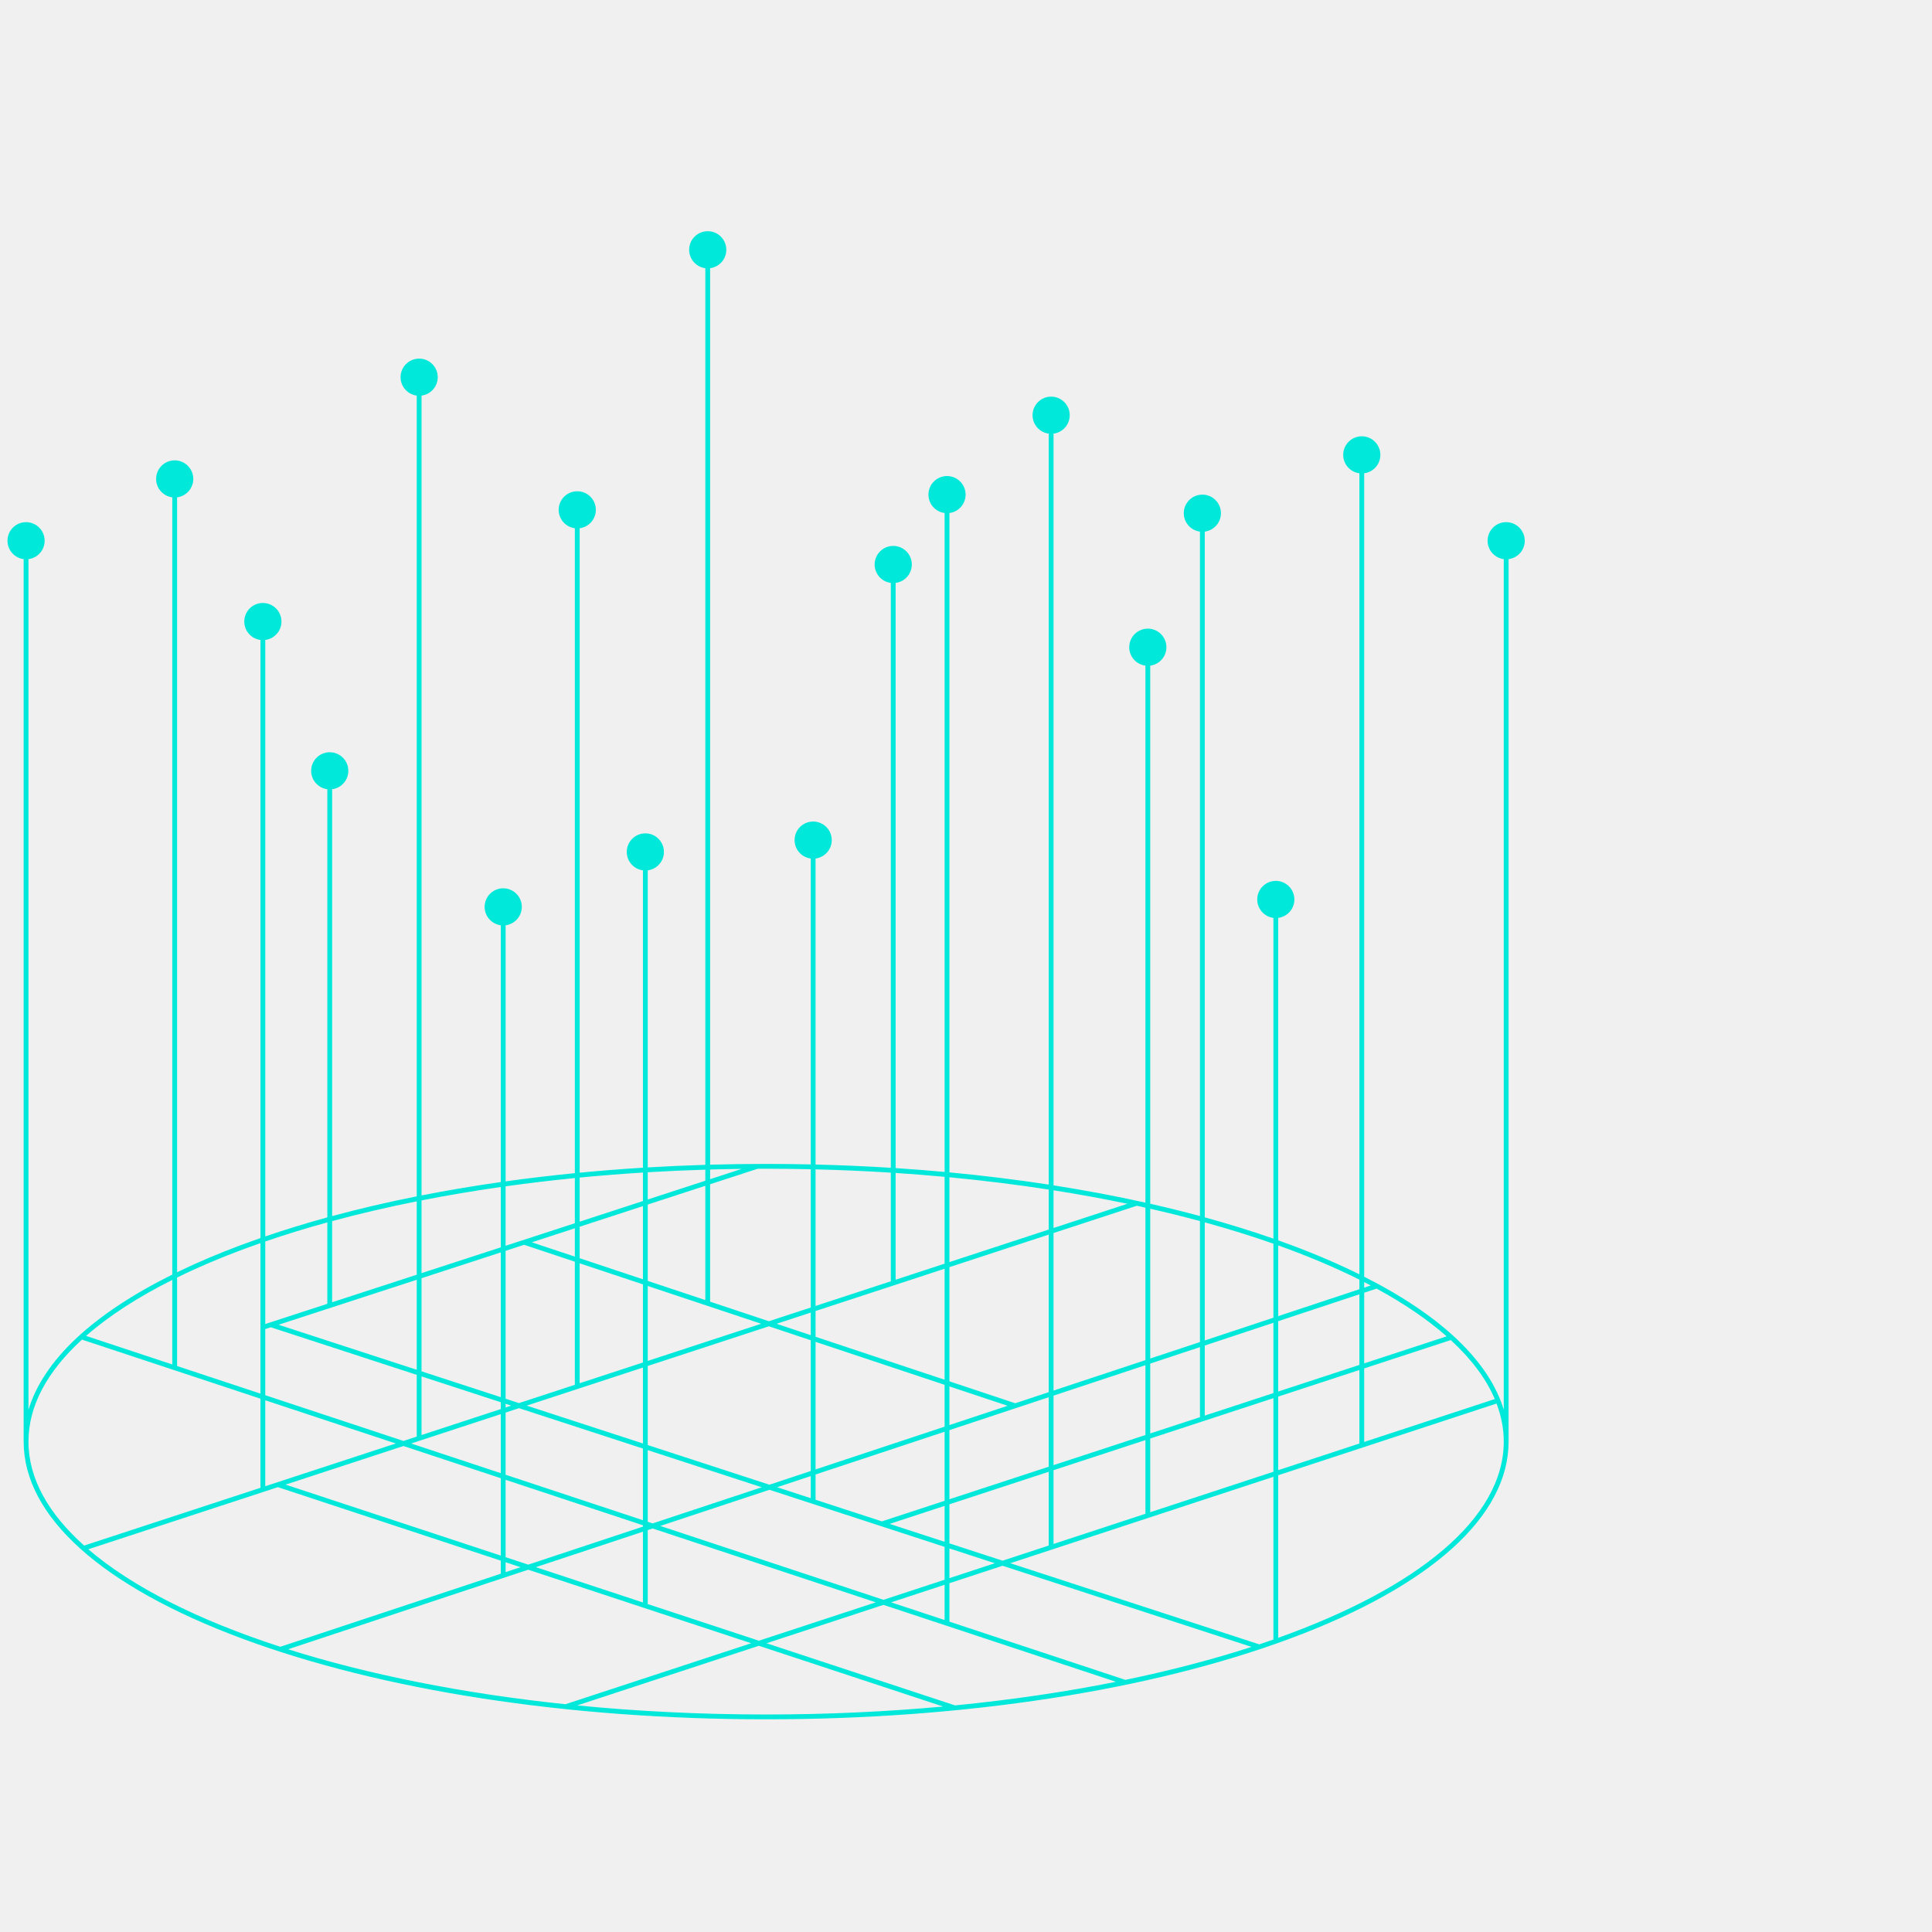
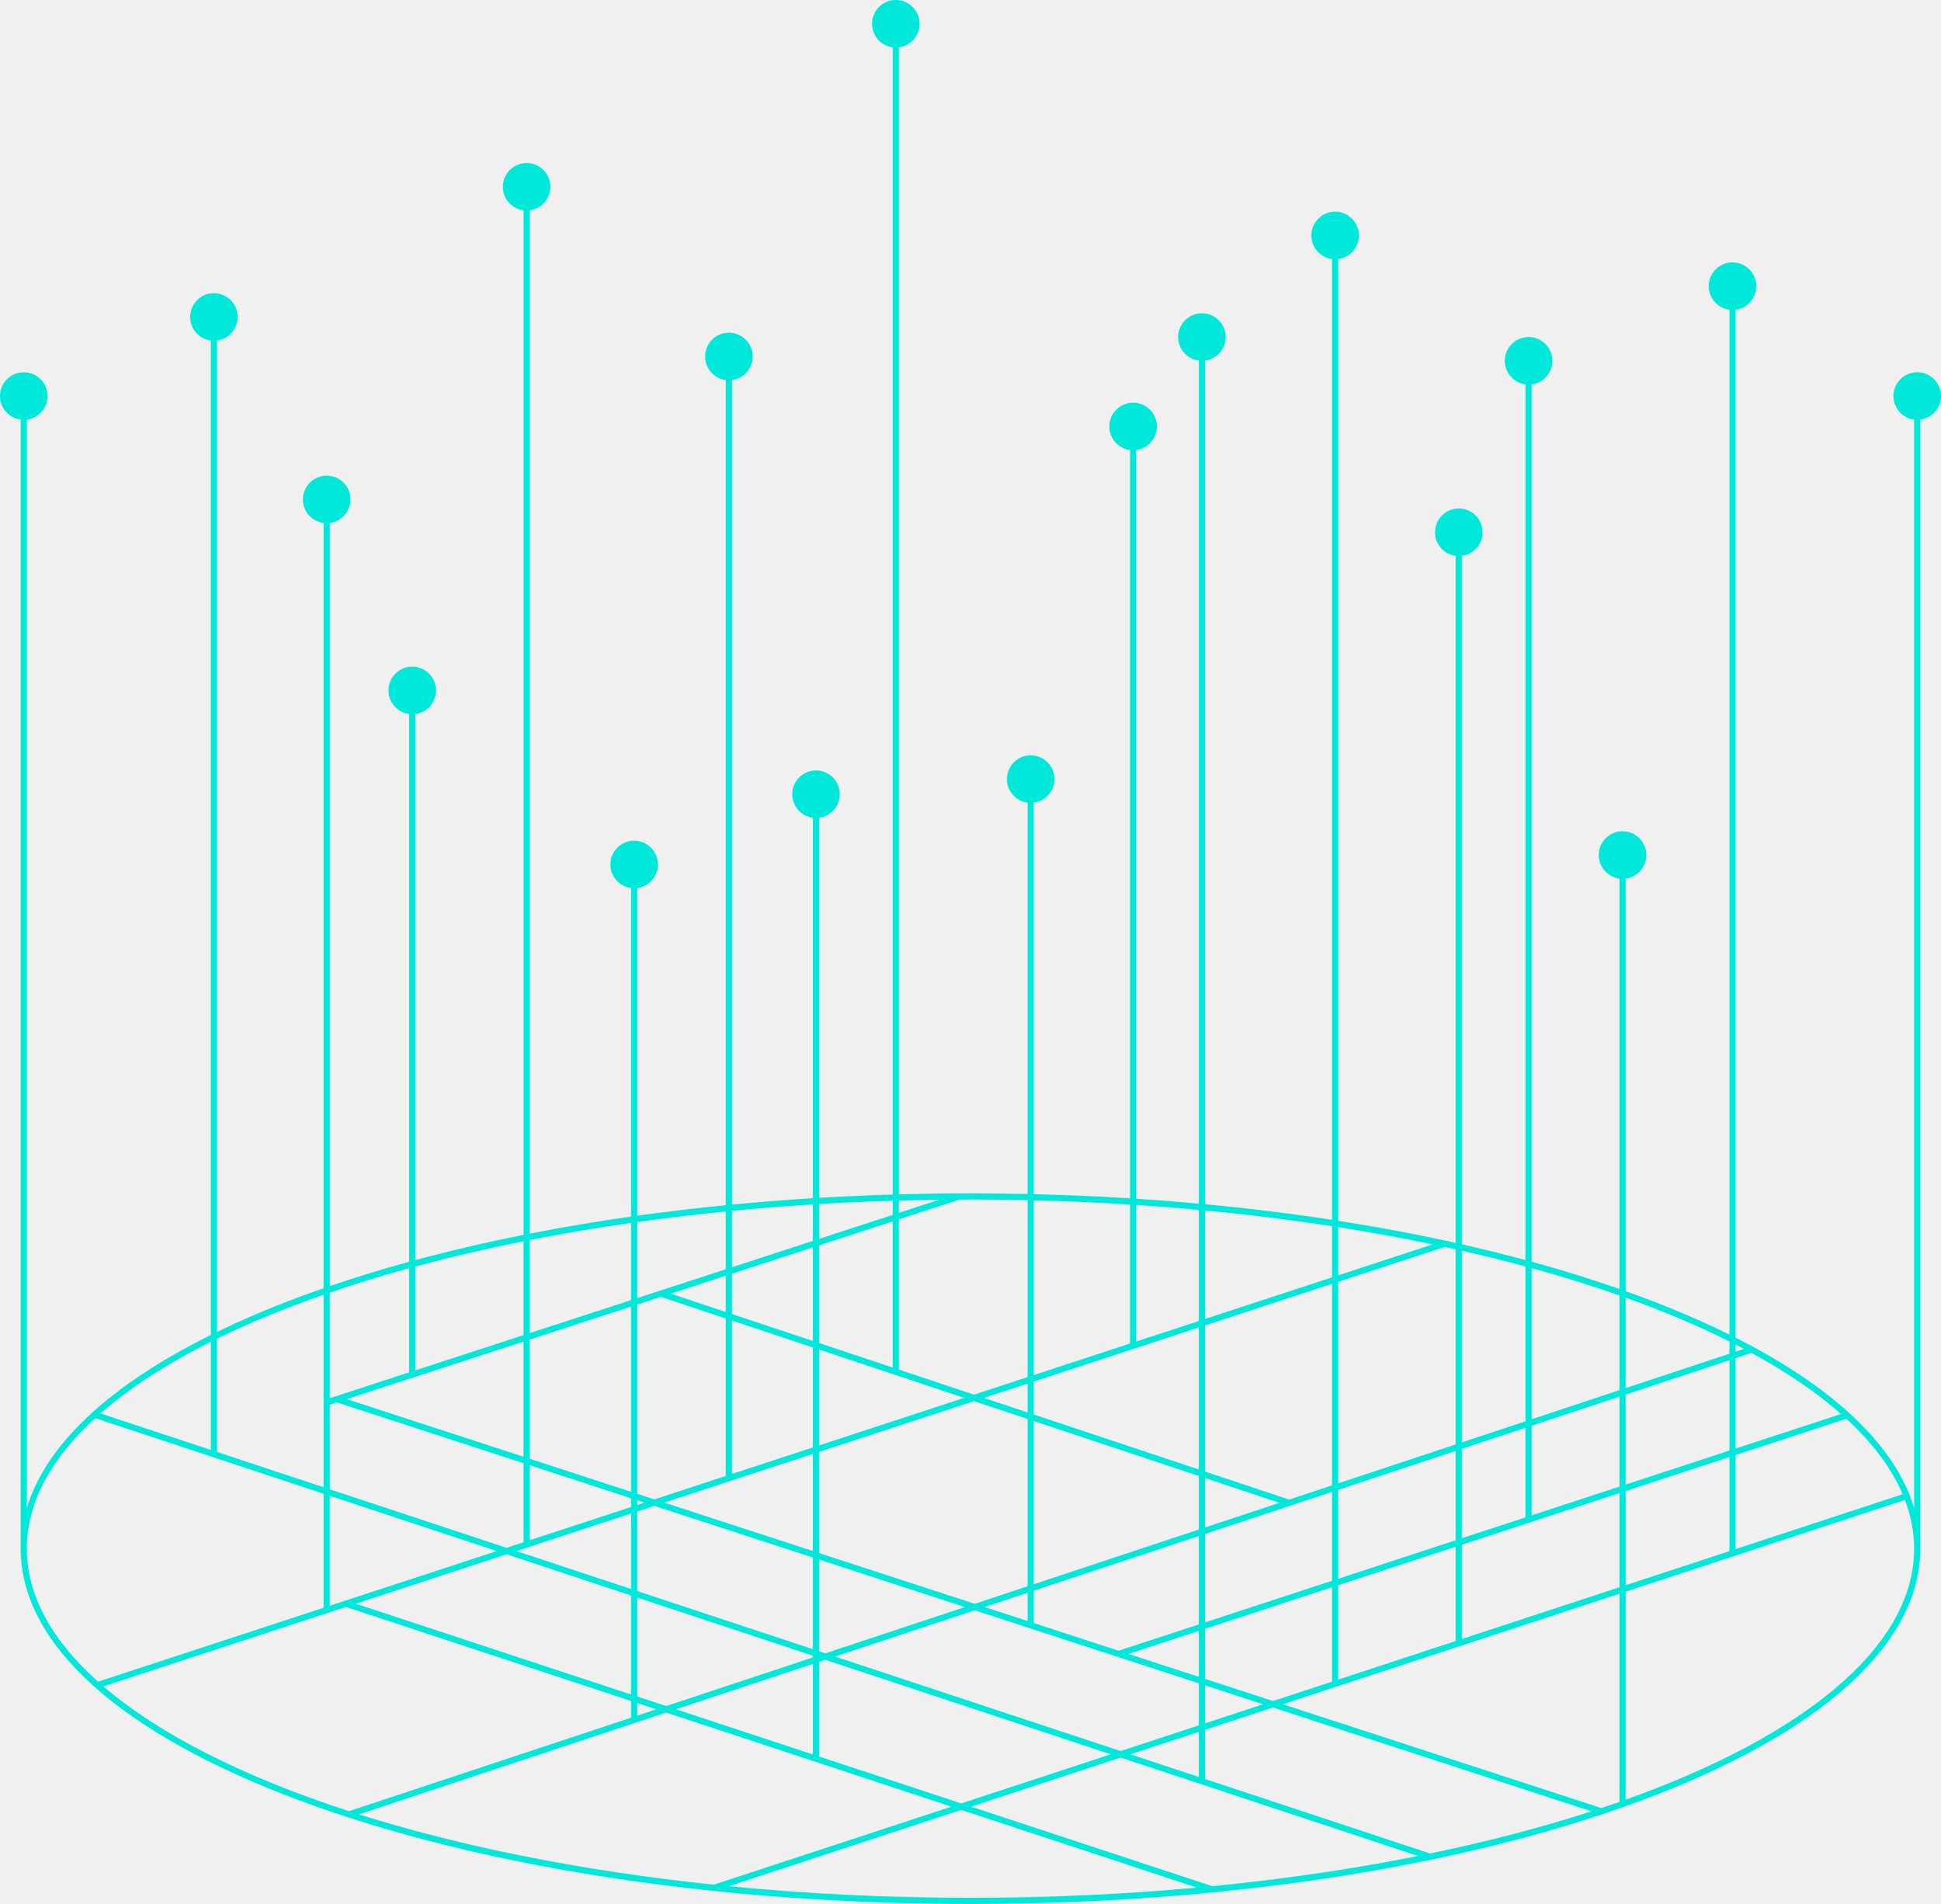
- <svg xmlns="http://www.w3.org/2000/svg" width="240" height="240" viewBox="0 50 240 190" fill="none">
+ <svg xmlns="http://www.w3.org/2000/svg" fill="none" viewBox="0.93 53.72 188.48 184.86">
  <g clip-path="url(#clip0_2455_13174)">
    <path d="M189.41 92.172C189.41 90.897 188.376 89.863 187.101 89.863C185.827 89.863 184.793 90.897 184.793 92.172C184.793 93.345 185.669 94.312 186.803 94.459V200.129C184.988 194.104 179.038 188.437 169.464 183.597V83.793C170.598 83.646 171.474 82.679 171.474 81.506C171.474 80.231 170.44 79.198 169.166 79.198C167.891 79.198 166.857 80.231 166.857 81.506C166.857 82.679 167.733 83.646 168.867 83.793V183.3C166.259 182.011 163.396 180.781 160.279 179.621C159.786 179.438 159.287 179.257 158.785 179.079V139.023C159.918 138.876 160.794 137.909 160.794 136.736C160.794 135.461 159.761 134.427 158.486 134.427C157.211 134.427 156.178 135.461 156.178 136.736C156.178 137.909 157.054 138.876 158.187 139.023V178.869C155.468 177.918 152.622 177.035 149.66 176.223V91.039C150.793 90.892 151.67 89.925 151.67 88.752C151.67 87.477 150.636 86.444 149.361 86.444C148.086 86.444 147.053 87.477 147.053 88.752C147.053 89.925 147.929 90.892 149.063 91.039V176.062C147.053 175.52 144.993 175.009 142.885 174.532V107.688C144.019 107.541 144.895 106.574 144.895 105.4C144.895 104.125 143.862 103.092 142.587 103.092C141.312 103.092 140.278 104.126 140.278 105.4C140.278 106.574 141.154 107.541 142.288 107.687V174.396C138.615 173.58 134.802 172.863 130.875 172.248V78.868C132.008 78.721 132.885 77.754 132.885 76.581C132.885 75.306 131.851 74.272 130.576 74.272C129.301 74.272 128.268 75.306 128.268 76.581C128.268 77.754 129.144 78.721 130.277 78.868V172.155C126.275 171.541 122.154 171.034 117.941 170.637V88.73C119.074 88.583 119.951 87.617 119.951 86.443C119.951 85.168 118.917 84.135 117.642 84.135C116.367 84.135 115.334 85.169 115.334 86.443C115.334 87.617 116.21 88.584 117.344 88.73V170.582C115.335 170.398 113.306 170.238 111.259 170.105V97.411C112.392 97.265 113.268 96.298 113.268 95.124C113.268 93.849 112.235 92.816 110.96 92.816C109.685 92.816 108.651 93.85 108.651 95.124C108.651 96.298 109.528 97.265 110.661 97.412V170.067C107.582 169.874 104.463 169.74 101.313 169.663V131.65C102.446 131.503 103.323 130.536 103.323 129.363C103.323 128.088 102.289 127.054 101.014 127.054C99.739 127.054 98.706 128.088 98.706 129.363C98.706 130.536 99.582 131.503 100.715 131.65V169.649C98.876 169.609 97.028 169.586 95.17 169.586C92.837 169.586 90.518 169.618 88.215 169.682V58.316C89.348 58.169 90.225 57.203 90.225 56.029C90.225 54.754 89.191 53.721 87.916 53.721C86.641 53.721 85.608 54.755 85.608 56.029C85.608 57.203 86.484 58.169 87.617 58.316V169.701C85.213 169.773 82.829 169.88 80.466 170.02V133.118C81.6 132.97 82.476 132.004 82.476 130.831C82.476 129.556 81.442 128.522 80.167 128.522C78.892 128.522 77.859 129.556 77.859 130.831C77.859 132.004 78.735 132.971 79.869 133.118V170.056C77.217 170.22 74.596 170.427 72.009 170.675V90.62C73.142 90.474 74.018 89.507 74.018 88.333C74.018 87.058 72.985 86.025 71.71 86.025C70.435 86.025 69.401 87.059 69.401 88.333C69.401 89.507 70.278 90.474 71.411 90.62V170.734C68.495 171.022 65.625 171.362 62.809 171.755V139.942C63.943 139.795 64.819 138.828 64.819 137.655C64.819 136.38 63.785 135.347 62.51 135.347C61.236 135.347 60.202 136.38 60.202 137.655C60.202 138.829 61.078 139.795 62.212 139.942V171.838C58.846 172.317 55.56 172.871 52.367 173.497V74.144C53.5 73.997 54.377 73.03 54.377 71.856C54.377 70.581 53.343 69.548 52.068 69.548C50.794 69.548 49.76 70.582 49.76 71.856C49.76 73.03 50.636 73.996 51.77 74.143V173.613C48.135 174.337 44.627 175.157 41.26 176.066V123.042C42.394 122.895 43.27 121.928 43.27 120.755C43.27 119.479 42.236 118.446 40.962 118.446C39.687 118.446 38.653 119.48 38.653 120.755C38.653 121.928 39.529 122.895 40.663 123.042V176.226C37.996 176.958 35.424 177.747 32.953 178.592V104.498C34.087 104.351 34.963 103.384 34.963 102.211C34.963 100.936 33.929 99.903 32.655 99.903C31.38 99.903 30.346 100.936 30.346 102.211C30.346 103.385 31.222 104.351 32.356 104.498V178.798C31.581 179.067 30.814 179.34 30.06 179.62C27.152 180.702 24.466 181.845 22 183.041V86.782C23.134 86.635 24.01 85.668 24.01 84.494C24.01 83.219 22.976 82.186 21.701 82.186C20.427 82.186 19.393 83.22 19.393 84.494C19.393 85.668 20.269 86.635 21.403 86.781V183.334C11.521 188.231 5.385 193.994 3.537 200.129V94.459C4.67 94.312 5.547 93.345 5.547 92.172C5.547 90.897 4.513 89.864 3.238 89.864C1.963 89.864 0.93 90.897 0.93 92.172C0.93 93.346 1.806 94.312 2.939 94.459V204.045H2.94C2.94 204.057 2.939 204.07 2.939 204.082C2.939 213.35 12.571 222.038 30.06 228.543C47.456 235.014 70.58 238.578 95.171 238.578C119.761 238.578 142.885 235.014 160.281 228.543C177.77 222.037 187.402 213.35 187.402 204.082C187.402 204.07 187.401 204.057 187.401 204.045H187.402V94.459C188.535 94.312 189.412 93.346 189.412 92.172H189.41ZM185.686 198.797L169.464 204.124V194.991L180.218 191.468C182.75 193.795 184.604 196.249 185.687 198.797L185.686 198.797ZM32.951 190.104L33.642 189.879L51.768 195.787V203.46L50.12 204L32.952 198.318L32.951 190.104ZM51.768 183.978V195.157L34.607 189.565L51.768 183.978ZM117.342 182.606V196.395L101.312 191.058V187.858L117.342 182.606ZM168.867 194.557L158.785 197.86V189.123L168.867 185.783V194.557ZM169.464 185.585L171.005 185.075C174.412 186.929 177.335 188.915 179.708 191.006L169.464 194.362V185.585ZM158.187 198.056L149.66 200.85V192.147L158.187 189.321V198.056ZM149.062 201.046L142.885 203.069V194.392L149.062 192.345V201.045V201.046ZM142.287 203.265L130.874 207.004V198.372L142.287 194.59V203.265ZM130.874 216.796V207.633L142.287 203.894V213.048L130.874 216.796ZM110.701 224.049L117.342 221.868V226.247L110.701 224.049ZM109.747 223.733L82.023 214.558L95.582 210.065L117.342 217.157V221.239L109.747 223.733ZM80.465 214.042V205.139L94.624 209.753L81.072 214.243L80.465 214.042ZM62.21 200.039L52.365 203.264V195.981L62.21 199.19V200.039ZM62.808 199.384L63.51 199.613L62.808 199.843V199.384ZM62.21 200.668V208.001L51.075 204.316L62.21 200.668ZM62.808 200.472L64.472 199.927L79.867 204.944V213.844L62.808 208.198V200.472V200.472ZM79.868 194.883V204.315L65.434 199.611L79.868 194.883ZM72.008 196.829V181.932L79.868 184.549V194.254L72.008 196.829ZM117.342 202.225L101.312 207.537V191.688L117.342 197.025V202.225ZM117.94 197.224L125.171 199.631L117.94 202.027V197.224ZM117.342 202.855V211.437L109.575 213.982L109.58 213.999L101.312 211.304V208.166L117.342 202.855ZM117.342 212.066V216.528L110.514 214.303L117.342 212.066ZM100.714 211.109L96.538 209.748L100.714 208.365V211.109ZM117.94 217.352L123.582 219.19L117.94 221.043V217.352ZM117.94 216.723V211.87L130.276 207.829V216.992L124.543 218.875L117.94 216.723ZM130.276 207.2L117.94 211.241V202.656L130.276 198.569V207.2ZM126.119 199.317L117.94 196.594V182.41L130.276 178.368V197.94L126.119 199.317ZM100.714 190.859L96.467 189.445L100.714 188.054V190.859ZM100.714 191.489V207.735L95.58 209.436L80.465 204.509V194.687L95.513 189.757L100.714 191.489L100.714 191.489ZM80.465 194.058V184.748L94.561 189.44L80.465 194.058V194.058ZM80.465 184.117V174.634L87.616 172.305V186.498L80.465 184.117ZM79.868 183.919L72.008 181.302V177.388L79.868 174.829V183.919ZM71.41 181.103L66.064 179.323L71.41 177.582V181.103V181.103ZM65.107 179.634L71.41 181.733V197.025L64.472 199.298L62.808 198.756V180.383L65.107 179.634ZM62.21 198.561L52.365 195.352V183.783L62.21 180.578V198.561ZM49.164 204.313L32.951 209.624V198.947L49.164 204.313ZM50.119 204.629L62.21 208.63V218.241L35.479 209.425L50.119 204.629ZM62.808 208.828L79.867 214.474V214.642L65.616 219.364L62.808 218.438V208.828V208.828ZM66.568 219.678L79.868 215.272V224.064L66.568 219.678ZM64.665 219.68L62.808 220.295V219.067L64.665 219.68ZM65.617 219.994L93.316 229.129L70.244 236.705V236.706C57.395 235.36 45.686 233.001 35.788 229.878L65.617 219.994L65.617 219.994ZM80.465 224.261V215.074L81.072 214.873L108.792 224.047L94.272 228.815L80.466 224.261H80.465ZM109.746 224.362L138.624 233.919C132.363 235.172 125.665 236.162 118.639 236.851L95.227 229.13L109.747 224.362L109.746 224.362ZM117.94 226.445V221.672L124.543 219.504L155.471 229.583C150.663 231.141 145.412 232.515 139.798 233.678L117.94 226.445ZM125.504 219.188L158.187 208.456V228.668C157.61 228.871 157.024 229.07 156.432 229.267L125.504 219.188ZM142.885 212.852V203.698L158.187 198.685V207.827L142.885 212.852ZM158.785 198.489L168.867 195.186V204.32L158.785 207.631V198.489ZM170.276 184.686L169.464 184.955V184.264C169.738 184.404 170.009 184.545 170.276 184.686ZM168.867 183.961V185.153L158.785 188.494V179.709C162.453 181.019 165.827 182.442 168.867 183.961ZM158.187 179.496V188.692L149.66 191.517V176.846C152.646 177.666 155.494 178.551 158.187 179.496ZM149.062 176.684V191.715L142.885 193.762V175.153C145.003 175.633 147.062 176.145 149.062 176.685V176.684ZM142.287 193.96L130.874 197.742V178.173L141.216 174.785C141.574 174.862 141.932 174.94 142.287 175.019L142.287 193.96ZM140.051 174.538L130.874 177.544V172.863C134.028 173.359 137.089 173.919 140.051 174.538ZM130.276 172.772V177.74L117.94 181.781V171.244C122.178 171.646 126.297 172.159 130.276 172.772V172.772ZM117.342 171.189V181.977L111.257 183.97V170.707C113.311 170.842 115.339 171.004 117.342 171.189V171.189ZM110.66 170.671V184.166L101.312 187.229V170.262C104.474 170.34 107.592 170.477 110.66 170.671ZM100.714 170.248V187.425L95.515 189.128L88.214 186.697V172.111L94.117 170.188C94.468 170.187 94.817 170.183 95.168 170.183C97.031 170.183 98.879 170.207 100.714 170.247V170.248ZM92.139 170.204L88.214 171.482V170.281C89.514 170.245 90.824 170.22 92.139 170.204ZM87.616 170.3V171.677L80.465 174.005V170.622C82.82 170.481 85.205 170.372 87.616 170.3ZM79.868 170.659V174.199L72.008 176.759V171.281C74.585 171.032 77.208 170.825 79.868 170.658V170.659ZM71.41 171.342V176.953L62.808 179.754V172.369C65.613 171.976 68.482 171.633 71.41 171.342ZM62.21 172.453V179.949L52.365 183.154V174.117C55.541 173.494 58.827 172.937 62.21 172.453ZM51.768 174.234V183.349L41.259 186.771V176.689C44.599 175.787 48.108 174.965 51.768 174.234ZM40.661 176.85V186.965L33.642 189.251H33.642L32.952 189.475V179.22C35.402 178.38 37.974 177.588 40.661 176.85ZM32.354 179.426V198.12L21.998 194.693V183.7C25.122 182.169 28.588 180.739 32.354 179.426ZM21.401 194.495L10.691 190.951C13.521 188.469 17.13 186.137 21.401 183.997V194.495ZM3.535 204.082C3.535 199.605 5.899 195.328 10.181 191.411L32.354 198.749V209.82L10.45 216.996C5.998 213.013 3.535 208.652 3.535 204.082H3.535ZM10.972 217.454L34.522 209.739L62.21 218.87V220.493L34.822 229.568V229.569C24.62 226.259 16.416 222.127 10.972 217.454ZM71.71 236.852L94.272 229.444L117.157 236.991C110.11 237.636 102.746 237.98 95.169 237.98C87.062 237.98 79.2 237.587 71.71 236.852ZM158.785 228.455V208.26L185.907 199.354C186.492 200.9 186.802 202.478 186.802 204.082C186.802 213.641 176.048 222.287 158.785 228.455Z" fill="#00E8D9" />
  </g>
  <defs>
    <clipPath id="clip0_2455_13174">
      <rect width="240" height="240" fill="white" />
    </clipPath>
  </defs>
</svg>
